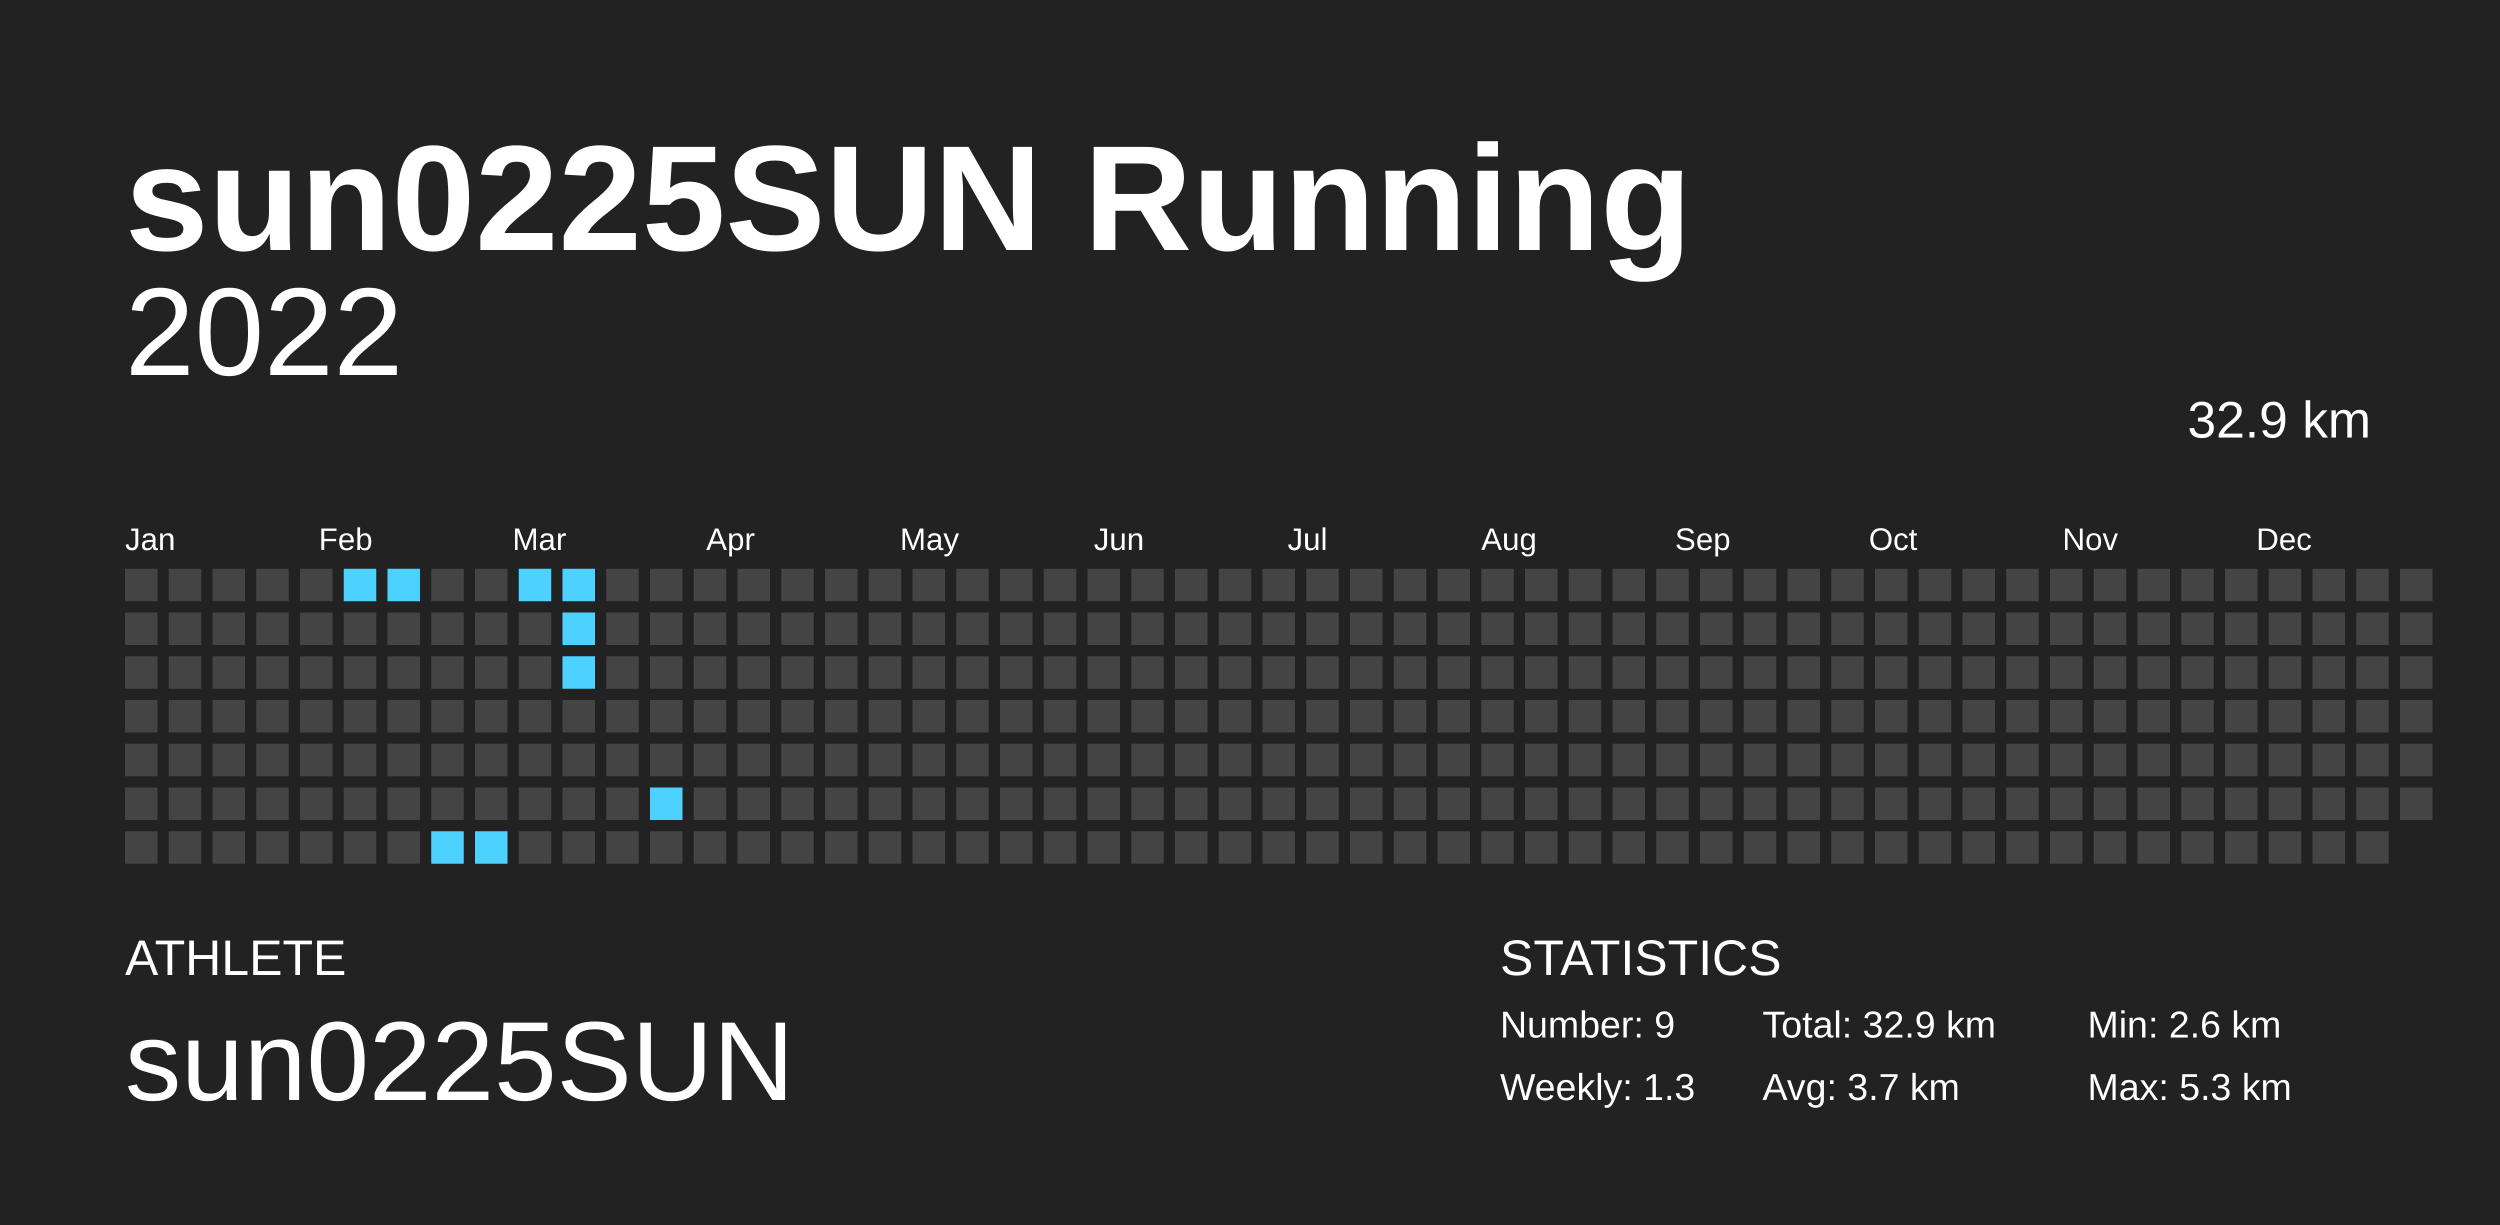
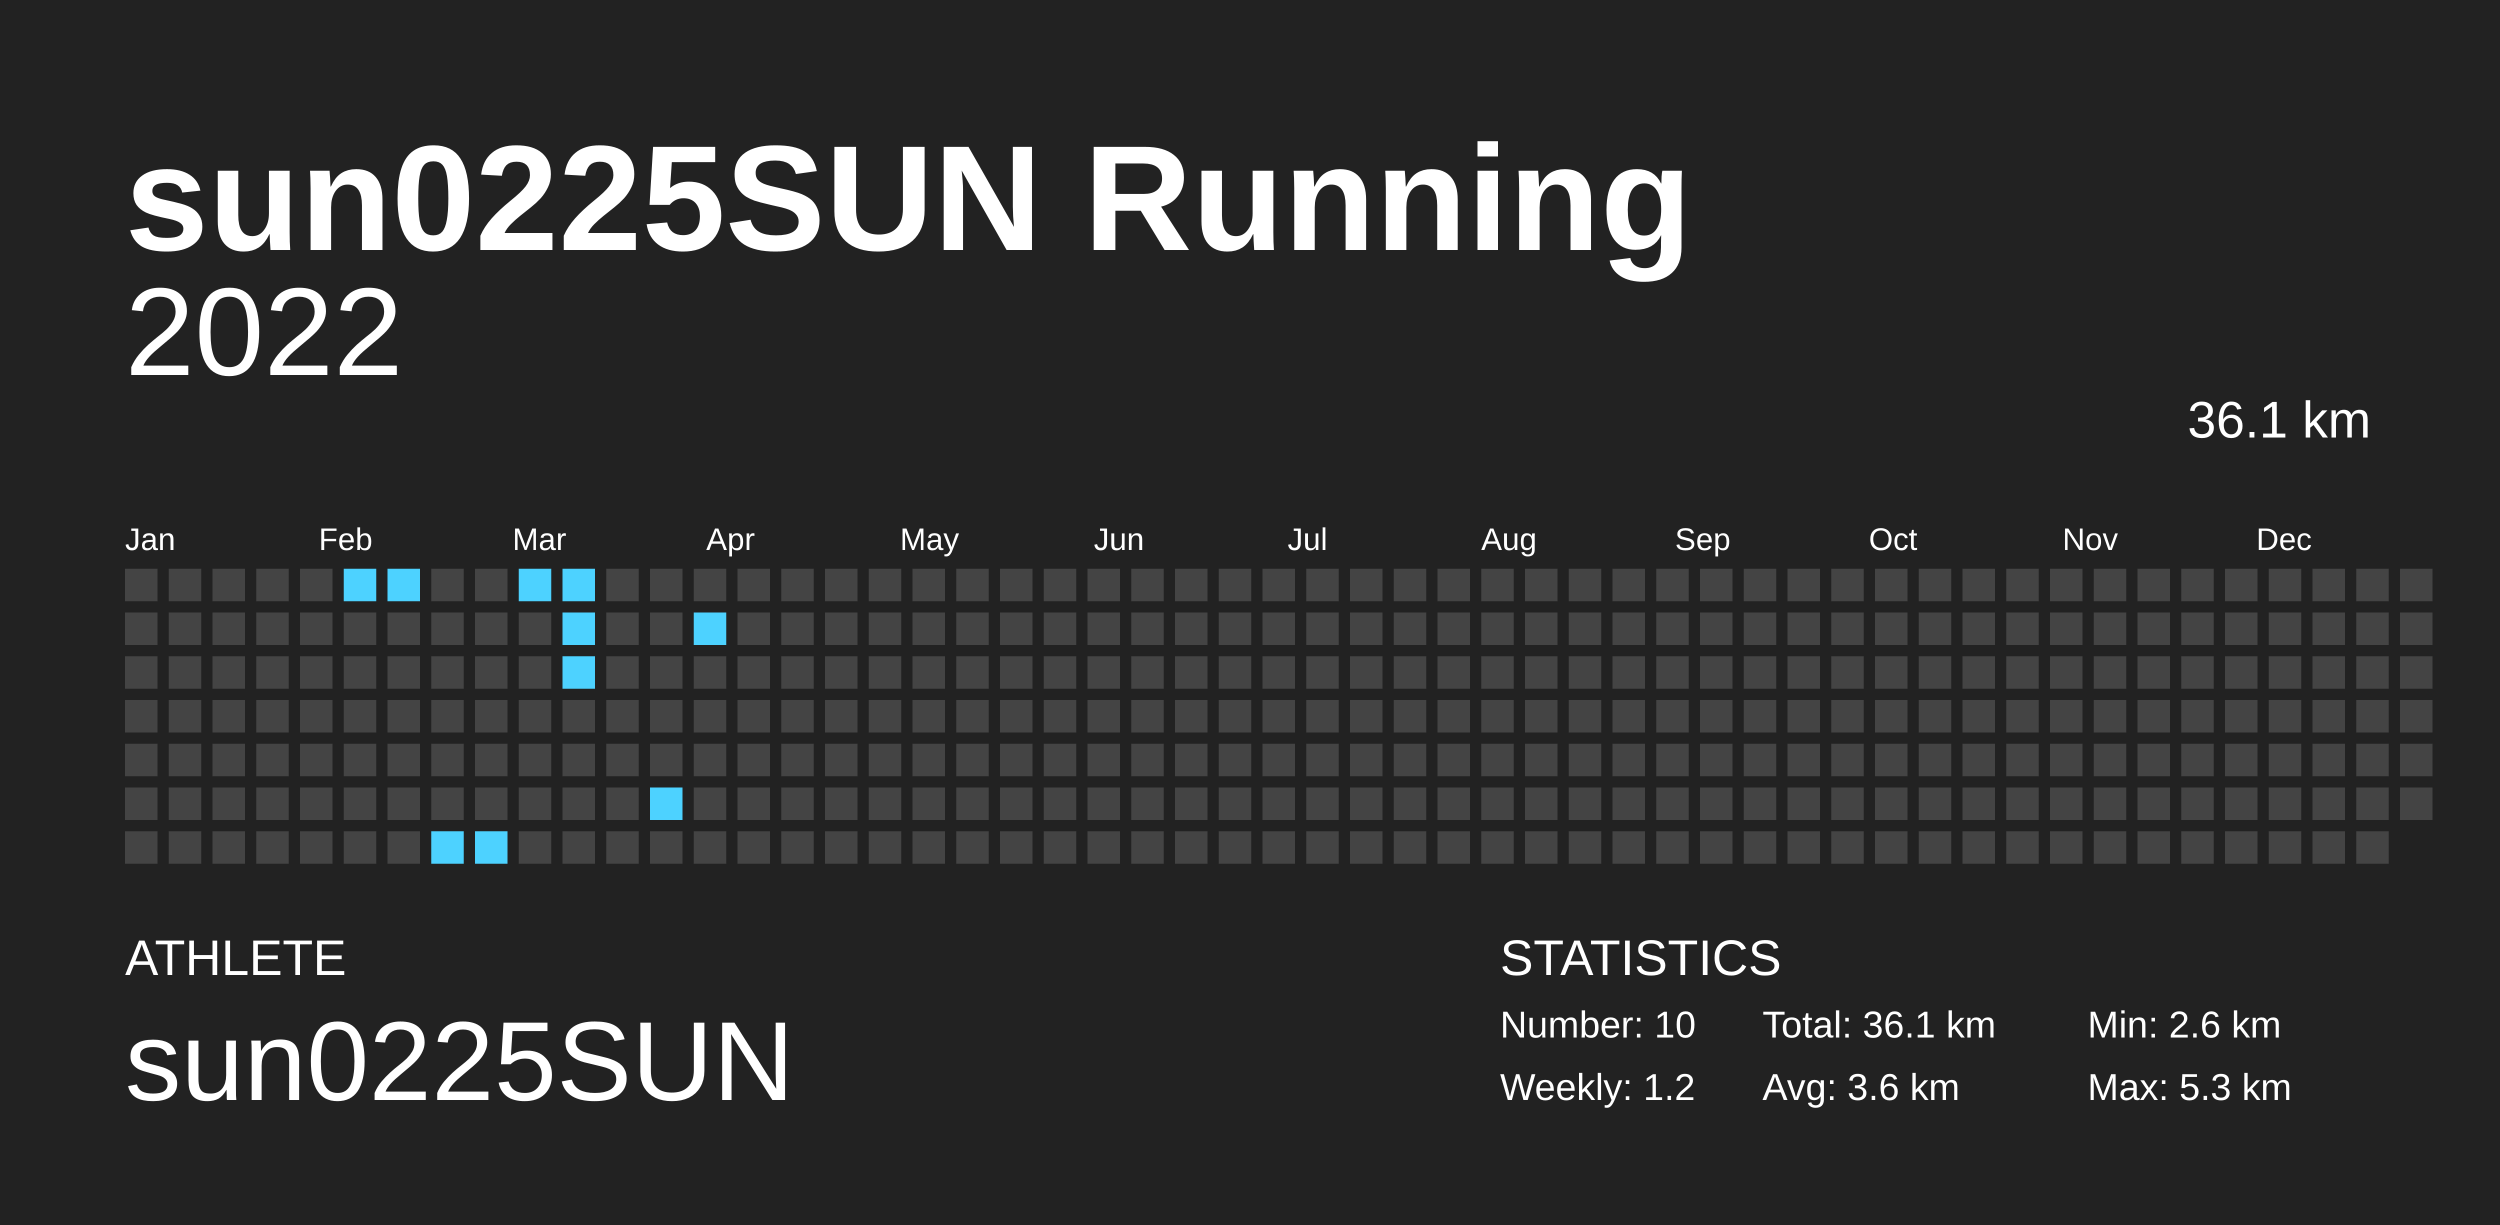
<svg xmlns="http://www.w3.org/2000/svg" baseProfile="full" height="98mm" version="1.1" viewBox="0,0,200,98" width="200mm">
  <defs />
  <rect fill="#222222" height="98" width="200" x="0" y="0" />
  <text fill="#FFFFFF" style="font-size:12px; font-family:Arial; font-weight:bold;" x="10" y="20">sun0225SUN Running</text>
  <text fill="#FFFFFF" style="font-size:4px; font-family:Arial" x="10" y="78">ATHLETE</text>
  <text fill="#FFFFFF" style="font-size:9px; font-family:Arial" x="10" y="88">sun0225SUN</text>
  <text fill="#FFFFFF" style="font-size:4px; font-family:Arial" x="120" y="78">STATISTICS</text>
-   <text fill="#FFFFFF" style="font-size:3px; font-family:Arial" x="120" y="83">Number: 9</text>
-   <text fill="#FFFFFF" style="font-size:3px; font-family:Arial" x="120" y="88">Weekly: 1.3</text>
-   <text fill="#FFFFFF" style="font-size:3px; font-family:Arial" x="141" y="83">Total: 32.9 km</text>
-   <text fill="#FFFFFF" style="font-size:3px; font-family:Arial" x="141" y="88">Avg: 3.7 km</text>
+   <text fill="#FFFFFF" style="font-size:3px; font-family:Arial" x="120" y="83">Number: 10</text>
+   <text fill="#FFFFFF" style="font-size:3px; font-family:Arial" x="120" y="88">Weekly: 1.2</text>
+   <text fill="#FFFFFF" style="font-size:3px; font-family:Arial" x="141" y="83">Total: 36.1 km</text>
+   <text fill="#FFFFFF" style="font-size:3px; font-family:Arial" x="141" y="88">Avg: 3.6 km</text>
  <text fill="#FFFFFF" style="font-size:3px; font-family:Arial" x="167" y="83">Min: 2.6 km</text>
  <text fill="#FFFFFF" style="font-size:3px; font-family:Arial" x="167" y="88">Max: 5.3 km</text>
  <text alignment-baseline="hanging" fill="#FFFFFF" style="font-size:10.0px; font-family:Arial;" x="10" y="30">2022</text>
-   <text alignment-baseline="hanging" fill="#FFFFFF" style="font-size:4.125px; font-family:Arial;" x="175" y="35">32.9 km</text>
+   <text alignment-baseline="hanging" fill="#FFFFFF" style="font-size:4.125px; font-family:Arial;" x="175" y="35">36.1 km</text>
  <text fill="#FFFFFF" style="font-size:2.5px; font-family:Arial" x="10.0" y="44">Jan</text>
  <text fill="#FFFFFF" style="font-size:2.5px; font-family:Arial" x="25.5" y="44">Feb</text>
  <text fill="#FFFFFF" style="font-size:2.5px; font-family:Arial" x="41.0" y="44">Mar</text>
  <text fill="#FFFFFF" style="font-size:2.5px; font-family:Arial" x="56.5" y="44">Apr</text>
  <text fill="#FFFFFF" style="font-size:2.5px; font-family:Arial" x="72.0" y="44">May</text>
  <text fill="#FFFFFF" style="font-size:2.5px; font-family:Arial" x="87.5" y="44">Jun</text>
  <text fill="#FFFFFF" style="font-size:2.5px; font-family:Arial" x="103.0" y="44">Jul</text>
  <text fill="#FFFFFF" style="font-size:2.5px; font-family:Arial" x="118.5" y="44">Aug</text>
  <text fill="#FFFFFF" style="font-size:2.5px; font-family:Arial" x="134.0" y="44">Sep</text>
  <text fill="#FFFFFF" style="font-size:2.5px; font-family:Arial" x="149.5" y="44">Oct</text>
  <text fill="#FFFFFF" style="font-size:2.5px; font-family:Arial" x="165.0" y="44">Nov</text>
  <text fill="#FFFFFF" style="font-size:2.5px; font-family:Arial" x="180.5" y="44">Dec</text>
  <rect fill="#444444" height="2.6" width="2.6" x="10.0" y="45.5" />
  <rect fill="#444444" height="2.6" width="2.6" x="10.0" y="49.0" />
  <rect fill="#444444" height="2.6" width="2.6" x="10.0" y="52.5" />
  <rect fill="#444444" height="2.6" width="2.6" x="10.0" y="56.0" />
  <rect fill="#444444" height="2.6" width="2.6" x="10.0" y="59.5" />
  <rect fill="#444444" height="2.6" width="2.6" x="10.0" y="63.0" />
  <rect fill="#444444" height="2.6" width="2.6" x="10.0" y="66.5" />
  <rect fill="#444444" height="2.6" width="2.6" x="13.5" y="45.5" />
  <rect fill="#444444" height="2.6" width="2.6" x="13.5" y="49.0" />
  <rect fill="#444444" height="2.6" width="2.6" x="13.5" y="52.5" />
  <rect fill="#444444" height="2.6" width="2.6" x="13.5" y="56.0" />
  <rect fill="#444444" height="2.6" width="2.6" x="13.5" y="59.5" />
  <rect fill="#444444" height="2.6" width="2.6" x="13.5" y="63.0" />
  <rect fill="#444444" height="2.6" width="2.6" x="13.5" y="66.5" />
  <rect fill="#444444" height="2.6" width="2.6" x="17.0" y="45.5" />
  <rect fill="#444444" height="2.6" width="2.6" x="17.0" y="49.0" />
  <rect fill="#444444" height="2.6" width="2.6" x="17.0" y="52.5" />
  <rect fill="#444444" height="2.6" width="2.6" x="17.0" y="56.0" />
  <rect fill="#444444" height="2.6" width="2.6" x="17.0" y="59.5" />
  <rect fill="#444444" height="2.6" width="2.6" x="17.0" y="63.0" />
  <rect fill="#444444" height="2.6" width="2.6" x="17.0" y="66.5" />
  <rect fill="#444444" height="2.6" width="2.6" x="20.5" y="45.5" />
  <rect fill="#444444" height="2.6" width="2.6" x="20.5" y="49.0" />
  <rect fill="#444444" height="2.6" width="2.6" x="20.5" y="52.5" />
  <rect fill="#444444" height="2.6" width="2.6" x="20.5" y="56.0" />
  <rect fill="#444444" height="2.6" width="2.6" x="20.5" y="59.5" />
  <rect fill="#444444" height="2.6" width="2.6" x="20.5" y="63.0" />
  <rect fill="#444444" height="2.6" width="2.6" x="20.5" y="66.5" />
  <rect fill="#444444" height="2.6" width="2.6" x="24.0" y="45.5" />
  <rect fill="#444444" height="2.6" width="2.6" x="24.0" y="49.0" />
  <rect fill="#444444" height="2.6" width="2.6" x="24.0" y="52.5" />
  <rect fill="#444444" height="2.6" width="2.6" x="24.0" y="56.0" />
  <rect fill="#444444" height="2.6" width="2.6" x="24.0" y="59.5" />
  <rect fill="#444444" height="2.6" width="2.6" x="24.0" y="63.0" />
  <rect fill="#444444" height="2.6" width="2.6" x="24.0" y="66.5" />
  <rect fill="#4dd2ff" height="2.6" width="2.6" x="27.5" y="45.5" />
  <rect fill="#444444" height="2.6" width="2.6" x="27.5" y="49.0" />
  <rect fill="#444444" height="2.6" width="2.6" x="27.5" y="52.5" />
  <rect fill="#444444" height="2.6" width="2.6" x="27.5" y="56.0" />
  <rect fill="#444444" height="2.6" width="2.6" x="27.5" y="59.5" />
  <rect fill="#444444" height="2.6" width="2.6" x="27.5" y="63.0" />
  <rect fill="#444444" height="2.6" width="2.6" x="27.5" y="66.5" />
  <rect fill="#4dd2ff" height="2.6" width="2.6" x="31.0" y="45.5" />
  <rect fill="#444444" height="2.6" width="2.6" x="31.0" y="49.0" />
  <rect fill="#444444" height="2.6" width="2.6" x="31.0" y="52.5" />
  <rect fill="#444444" height="2.6" width="2.6" x="31.0" y="56.0" />
  <rect fill="#444444" height="2.6" width="2.6" x="31.0" y="59.5" />
  <rect fill="#444444" height="2.6" width="2.6" x="31.0" y="63.0" />
  <rect fill="#444444" height="2.6" width="2.6" x="31.0" y="66.5" />
  <rect fill="#444444" height="2.6" width="2.6" x="34.5" y="45.5" />
  <rect fill="#444444" height="2.6" width="2.6" x="34.5" y="49.0" />
  <rect fill="#444444" height="2.6" width="2.6" x="34.5" y="52.5" />
  <rect fill="#444444" height="2.6" width="2.6" x="34.5" y="56.0" />
  <rect fill="#444444" height="2.6" width="2.6" x="34.5" y="59.5" />
  <rect fill="#444444" height="2.6" width="2.6" x="34.5" y="63.0" />
  <rect fill="#4dd2ff" height="2.6" width="2.6" x="34.5" y="66.5" />
  <rect fill="#444444" height="2.6" width="2.6" x="38.0" y="45.5" />
  <rect fill="#444444" height="2.6" width="2.6" x="38.0" y="49.0" />
  <rect fill="#444444" height="2.6" width="2.6" x="38.0" y="52.5" />
  <rect fill="#444444" height="2.6" width="2.6" x="38.0" y="56.0" />
  <rect fill="#444444" height="2.6" width="2.6" x="38.0" y="59.5" />
  <rect fill="#444444" height="2.6" width="2.6" x="38.0" y="63.0" />
  <rect fill="#4dd2ff" height="2.6" width="2.6" x="38.0" y="66.5" />
  <rect fill="#4dd2ff" height="2.6" width="2.6" x="41.5" y="45.5" />
  <rect fill="#444444" height="2.6" width="2.6" x="41.5" y="49.0" />
  <rect fill="#444444" height="2.6" width="2.6" x="41.5" y="52.5" />
  <rect fill="#444444" height="2.6" width="2.6" x="41.5" y="56.0" />
  <rect fill="#444444" height="2.6" width="2.6" x="41.5" y="59.5" />
  <rect fill="#444444" height="2.6" width="2.6" x="41.5" y="63.0" />
  <rect fill="#444444" height="2.6" width="2.6" x="41.5" y="66.5" />
  <rect fill="#4dd2ff" height="2.6" width="2.6" x="45.0" y="45.5" />
  <rect fill="#4dd2ff" height="2.6" width="2.6" x="45.0" y="49.0" />
  <rect fill="#4dd2ff" height="2.6" width="2.6" x="45.0" y="52.5" />
  <rect fill="#444444" height="2.6" width="2.6" x="45.0" y="56.0" />
  <rect fill="#444444" height="2.6" width="2.6" x="45.0" y="59.5" />
  <rect fill="#444444" height="2.6" width="2.6" x="45.0" y="63.0" />
  <rect fill="#444444" height="2.6" width="2.6" x="45.0" y="66.5" />
  <rect fill="#444444" height="2.6" width="2.6" x="48.5" y="45.5" />
  <rect fill="#444444" height="2.6" width="2.6" x="48.5" y="49.0" />
  <rect fill="#444444" height="2.6" width="2.6" x="48.5" y="52.5" />
  <rect fill="#444444" height="2.6" width="2.6" x="48.5" y="56.0" />
  <rect fill="#444444" height="2.6" width="2.6" x="48.5" y="59.5" />
  <rect fill="#444444" height="2.6" width="2.6" x="48.5" y="63.0" />
  <rect fill="#444444" height="2.6" width="2.6" x="48.5" y="66.5" />
  <rect fill="#444444" height="2.6" width="2.6" x="52.0" y="45.5" />
  <rect fill="#444444" height="2.6" width="2.6" x="52.0" y="49.0" />
  <rect fill="#444444" height="2.6" width="2.6" x="52.0" y="52.5" />
  <rect fill="#444444" height="2.6" width="2.6" x="52.0" y="56.0" />
  <rect fill="#444444" height="2.6" width="2.6" x="52.0" y="59.5" />
  <rect fill="#4dd2ff" height="2.6" width="2.6" x="52.0" y="63.0" />
  <rect fill="#444444" height="2.6" width="2.6" x="52.0" y="66.5" />
  <rect fill="#444444" height="2.6" width="2.6" x="55.5" y="45.5" />
-   <rect fill="#444444" height="2.6" width="2.6" x="55.5" y="49.0" />
+   <rect fill="#4dd2ff" height="2.6" width="2.6" x="55.5" y="49.0" />
  <rect fill="#444444" height="2.6" width="2.6" x="55.5" y="52.5" />
  <rect fill="#444444" height="2.6" width="2.6" x="55.5" y="56.0" />
  <rect fill="#444444" height="2.6" width="2.6" x="55.5" y="59.5" />
  <rect fill="#444444" height="2.6" width="2.6" x="55.5" y="63.0" />
  <rect fill="#444444" height="2.6" width="2.6" x="55.5" y="66.5" />
  <rect fill="#444444" height="2.6" width="2.6" x="59.0" y="45.5" />
  <rect fill="#444444" height="2.6" width="2.6" x="59.0" y="49.0" />
  <rect fill="#444444" height="2.6" width="2.6" x="59.0" y="52.5" />
  <rect fill="#444444" height="2.6" width="2.6" x="59.0" y="56.0" />
  <rect fill="#444444" height="2.6" width="2.6" x="59.0" y="59.5" />
  <rect fill="#444444" height="2.6" width="2.6" x="59.0" y="63.0" />
  <rect fill="#444444" height="2.6" width="2.6" x="59.0" y="66.5" />
  <rect fill="#444444" height="2.6" width="2.6" x="62.5" y="45.5" />
  <rect fill="#444444" height="2.6" width="2.6" x="62.5" y="49.0" />
  <rect fill="#444444" height="2.6" width="2.6" x="62.5" y="52.5" />
  <rect fill="#444444" height="2.6" width="2.6" x="62.5" y="56.0" />
  <rect fill="#444444" height="2.6" width="2.6" x="62.5" y="59.5" />
  <rect fill="#444444" height="2.6" width="2.6" x="62.5" y="63.0" />
  <rect fill="#444444" height="2.6" width="2.6" x="62.5" y="66.5" />
  <rect fill="#444444" height="2.6" width="2.6" x="66.0" y="45.5" />
  <rect fill="#444444" height="2.6" width="2.6" x="66.0" y="49.0" />
  <rect fill="#444444" height="2.6" width="2.6" x="66.0" y="52.5" />
  <rect fill="#444444" height="2.6" width="2.6" x="66.0" y="56.0" />
  <rect fill="#444444" height="2.6" width="2.6" x="66.0" y="59.5" />
  <rect fill="#444444" height="2.6" width="2.6" x="66.0" y="63.0" />
  <rect fill="#444444" height="2.6" width="2.6" x="66.0" y="66.5" />
  <rect fill="#444444" height="2.6" width="2.6" x="69.5" y="45.5" />
  <rect fill="#444444" height="2.6" width="2.6" x="69.5" y="49.0" />
  <rect fill="#444444" height="2.6" width="2.6" x="69.5" y="52.5" />
  <rect fill="#444444" height="2.6" width="2.6" x="69.5" y="56.0" />
  <rect fill="#444444" height="2.6" width="2.6" x="69.5" y="59.5" />
  <rect fill="#444444" height="2.6" width="2.6" x="69.5" y="63.0" />
  <rect fill="#444444" height="2.6" width="2.6" x="69.5" y="66.5" />
  <rect fill="#444444" height="2.6" width="2.6" x="73.0" y="45.5" />
  <rect fill="#444444" height="2.6" width="2.6" x="73.0" y="49.0" />
  <rect fill="#444444" height="2.6" width="2.6" x="73.0" y="52.5" />
  <rect fill="#444444" height="2.6" width="2.6" x="73.0" y="56.0" />
  <rect fill="#444444" height="2.6" width="2.6" x="73.0" y="59.5" />
  <rect fill="#444444" height="2.6" width="2.6" x="73.0" y="63.0" />
  <rect fill="#444444" height="2.6" width="2.6" x="73.0" y="66.5" />
  <rect fill="#444444" height="2.6" width="2.6" x="76.5" y="45.5" />
  <rect fill="#444444" height="2.6" width="2.6" x="76.5" y="49.0" />
  <rect fill="#444444" height="2.6" width="2.6" x="76.5" y="52.5" />
  <rect fill="#444444" height="2.6" width="2.6" x="76.5" y="56.0" />
  <rect fill="#444444" height="2.6" width="2.6" x="76.5" y="59.5" />
  <rect fill="#444444" height="2.6" width="2.6" x="76.5" y="63.0" />
  <rect fill="#444444" height="2.6" width="2.6" x="76.5" y="66.5" />
  <rect fill="#444444" height="2.6" width="2.6" x="80.0" y="45.5" />
  <rect fill="#444444" height="2.6" width="2.6" x="80.0" y="49.0" />
  <rect fill="#444444" height="2.6" width="2.6" x="80.0" y="52.5" />
  <rect fill="#444444" height="2.6" width="2.6" x="80.0" y="56.0" />
  <rect fill="#444444" height="2.6" width="2.6" x="80.0" y="59.5" />
  <rect fill="#444444" height="2.6" width="2.6" x="80.0" y="63.0" />
  <rect fill="#444444" height="2.6" width="2.6" x="80.0" y="66.5" />
  <rect fill="#444444" height="2.6" width="2.6" x="83.5" y="45.5" />
  <rect fill="#444444" height="2.6" width="2.6" x="83.5" y="49.0" />
  <rect fill="#444444" height="2.6" width="2.6" x="83.5" y="52.5" />
  <rect fill="#444444" height="2.6" width="2.6" x="83.5" y="56.0" />
  <rect fill="#444444" height="2.6" width="2.6" x="83.5" y="59.5" />
  <rect fill="#444444" height="2.6" width="2.6" x="83.5" y="63.0" />
  <rect fill="#444444" height="2.6" width="2.6" x="83.5" y="66.5" />
  <rect fill="#444444" height="2.6" width="2.6" x="87.0" y="45.5" />
  <rect fill="#444444" height="2.6" width="2.6" x="87.0" y="49.0" />
  <rect fill="#444444" height="2.6" width="2.6" x="87.0" y="52.5" />
  <rect fill="#444444" height="2.6" width="2.6" x="87.0" y="56.0" />
  <rect fill="#444444" height="2.6" width="2.6" x="87.0" y="59.5" />
  <rect fill="#444444" height="2.6" width="2.6" x="87.0" y="63.0" />
  <rect fill="#444444" height="2.6" width="2.6" x="87.0" y="66.5" />
  <rect fill="#444444" height="2.6" width="2.6" x="90.5" y="45.5" />
  <rect fill="#444444" height="2.6" width="2.6" x="90.5" y="49.0" />
  <rect fill="#444444" height="2.6" width="2.6" x="90.5" y="52.5" />
  <rect fill="#444444" height="2.6" width="2.6" x="90.5" y="56.0" />
  <rect fill="#444444" height="2.6" width="2.6" x="90.5" y="59.5" />
  <rect fill="#444444" height="2.6" width="2.6" x="90.5" y="63.0" />
  <rect fill="#444444" height="2.6" width="2.6" x="90.5" y="66.5" />
  <rect fill="#444444" height="2.6" width="2.6" x="94.0" y="45.5" />
  <rect fill="#444444" height="2.6" width="2.6" x="94.0" y="49.0" />
  <rect fill="#444444" height="2.6" width="2.6" x="94.0" y="52.5" />
  <rect fill="#444444" height="2.6" width="2.6" x="94.0" y="56.0" />
  <rect fill="#444444" height="2.6" width="2.6" x="94.0" y="59.5" />
  <rect fill="#444444" height="2.6" width="2.6" x="94.0" y="63.0" />
  <rect fill="#444444" height="2.6" width="2.6" x="94.0" y="66.5" />
  <rect fill="#444444" height="2.6" width="2.6" x="97.5" y="45.5" />
  <rect fill="#444444" height="2.6" width="2.6" x="97.5" y="49.0" />
  <rect fill="#444444" height="2.6" width="2.6" x="97.5" y="52.5" />
  <rect fill="#444444" height="2.6" width="2.6" x="97.5" y="56.0" />
  <rect fill="#444444" height="2.6" width="2.6" x="97.5" y="59.5" />
  <rect fill="#444444" height="2.6" width="2.6" x="97.5" y="63.0" />
  <rect fill="#444444" height="2.6" width="2.6" x="97.5" y="66.5" />
  <rect fill="#444444" height="2.6" width="2.6" x="101.0" y="45.5" />
  <rect fill="#444444" height="2.6" width="2.6" x="101.0" y="49.0" />
  <rect fill="#444444" height="2.6" width="2.6" x="101.0" y="52.5" />
  <rect fill="#444444" height="2.6" width="2.6" x="101.0" y="56.0" />
  <rect fill="#444444" height="2.6" width="2.6" x="101.0" y="59.5" />
  <rect fill="#444444" height="2.6" width="2.6" x="101.0" y="63.0" />
  <rect fill="#444444" height="2.6" width="2.6" x="101.0" y="66.5" />
  <rect fill="#444444" height="2.6" width="2.6" x="104.5" y="45.5" />
  <rect fill="#444444" height="2.6" width="2.6" x="104.5" y="49.0" />
  <rect fill="#444444" height="2.6" width="2.6" x="104.5" y="52.5" />
  <rect fill="#444444" height="2.6" width="2.6" x="104.5" y="56.0" />
  <rect fill="#444444" height="2.6" width="2.6" x="104.5" y="59.5" />
  <rect fill="#444444" height="2.6" width="2.6" x="104.5" y="63.0" />
  <rect fill="#444444" height="2.6" width="2.6" x="104.5" y="66.5" />
  <rect fill="#444444" height="2.6" width="2.6" x="108.0" y="45.5" />
  <rect fill="#444444" height="2.6" width="2.6" x="108.0" y="49.0" />
  <rect fill="#444444" height="2.6" width="2.6" x="108.0" y="52.5" />
  <rect fill="#444444" height="2.6" width="2.6" x="108.0" y="56.0" />
  <rect fill="#444444" height="2.6" width="2.6" x="108.0" y="59.5" />
  <rect fill="#444444" height="2.6" width="2.6" x="108.0" y="63.0" />
  <rect fill="#444444" height="2.6" width="2.6" x="108.0" y="66.5" />
  <rect fill="#444444" height="2.6" width="2.6" x="111.5" y="45.5" />
  <rect fill="#444444" height="2.6" width="2.6" x="111.5" y="49.0" />
  <rect fill="#444444" height="2.6" width="2.6" x="111.5" y="52.5" />
  <rect fill="#444444" height="2.6" width="2.6" x="111.5" y="56.0" />
  <rect fill="#444444" height="2.6" width="2.6" x="111.5" y="59.5" />
  <rect fill="#444444" height="2.6" width="2.6" x="111.5" y="63.0" />
  <rect fill="#444444" height="2.6" width="2.6" x="111.5" y="66.5" />
  <rect fill="#444444" height="2.6" width="2.6" x="115.0" y="45.5" />
  <rect fill="#444444" height="2.6" width="2.6" x="115.0" y="49.0" />
  <rect fill="#444444" height="2.6" width="2.6" x="115.0" y="52.5" />
  <rect fill="#444444" height="2.6" width="2.6" x="115.0" y="56.0" />
  <rect fill="#444444" height="2.6" width="2.6" x="115.0" y="59.5" />
  <rect fill="#444444" height="2.6" width="2.6" x="115.0" y="63.0" />
  <rect fill="#444444" height="2.6" width="2.6" x="115.0" y="66.5" />
  <rect fill="#444444" height="2.6" width="2.6" x="118.5" y="45.5" />
  <rect fill="#444444" height="2.6" width="2.6" x="118.5" y="49.0" />
  <rect fill="#444444" height="2.6" width="2.6" x="118.5" y="52.5" />
  <rect fill="#444444" height="2.6" width="2.6" x="118.5" y="56.0" />
  <rect fill="#444444" height="2.6" width="2.6" x="118.5" y="59.5" />
  <rect fill="#444444" height="2.6" width="2.6" x="118.5" y="63.0" />
  <rect fill="#444444" height="2.6" width="2.6" x="118.5" y="66.5" />
  <rect fill="#444444" height="2.6" width="2.6" x="122.0" y="45.5" />
  <rect fill="#444444" height="2.6" width="2.6" x="122.0" y="49.0" />
  <rect fill="#444444" height="2.6" width="2.6" x="122.0" y="52.5" />
  <rect fill="#444444" height="2.6" width="2.6" x="122.0" y="56.0" />
  <rect fill="#444444" height="2.6" width="2.6" x="122.0" y="59.5" />
  <rect fill="#444444" height="2.6" width="2.6" x="122.0" y="63.0" />
  <rect fill="#444444" height="2.6" width="2.6" x="122.0" y="66.5" />
  <rect fill="#444444" height="2.6" width="2.6" x="125.5" y="45.5" />
  <rect fill="#444444" height="2.6" width="2.6" x="125.5" y="49.0" />
  <rect fill="#444444" height="2.6" width="2.6" x="125.5" y="52.5" />
  <rect fill="#444444" height="2.6" width="2.6" x="125.5" y="56.0" />
  <rect fill="#444444" height="2.6" width="2.6" x="125.5" y="59.5" />
  <rect fill="#444444" height="2.6" width="2.6" x="125.5" y="63.0" />
  <rect fill="#444444" height="2.6" width="2.6" x="125.5" y="66.5" />
  <rect fill="#444444" height="2.6" width="2.6" x="129.0" y="45.5" />
  <rect fill="#444444" height="2.6" width="2.6" x="129.0" y="49.0" />
  <rect fill="#444444" height="2.6" width="2.6" x="129.0" y="52.5" />
  <rect fill="#444444" height="2.6" width="2.6" x="129.0" y="56.0" />
  <rect fill="#444444" height="2.6" width="2.6" x="129.0" y="59.5" />
  <rect fill="#444444" height="2.6" width="2.6" x="129.0" y="63.0" />
  <rect fill="#444444" height="2.6" width="2.6" x="129.0" y="66.5" />
  <rect fill="#444444" height="2.6" width="2.6" x="132.5" y="45.5" />
  <rect fill="#444444" height="2.6" width="2.6" x="132.5" y="49.0" />
  <rect fill="#444444" height="2.6" width="2.6" x="132.5" y="52.5" />
  <rect fill="#444444" height="2.6" width="2.6" x="132.5" y="56.0" />
  <rect fill="#444444" height="2.6" width="2.6" x="132.5" y="59.5" />
  <rect fill="#444444" height="2.6" width="2.6" x="132.5" y="63.0" />
  <rect fill="#444444" height="2.6" width="2.6" x="132.5" y="66.5" />
  <rect fill="#444444" height="2.6" width="2.6" x="136.0" y="45.5" />
  <rect fill="#444444" height="2.6" width="2.6" x="136.0" y="49.0" />
  <rect fill="#444444" height="2.6" width="2.6" x="136.0" y="52.5" />
  <rect fill="#444444" height="2.6" width="2.6" x="136.0" y="56.0" />
  <rect fill="#444444" height="2.6" width="2.6" x="136.0" y="59.5" />
  <rect fill="#444444" height="2.6" width="2.6" x="136.0" y="63.0" />
  <rect fill="#444444" height="2.6" width="2.6" x="136.0" y="66.5" />
  <rect fill="#444444" height="2.6" width="2.6" x="139.5" y="45.5" />
  <rect fill="#444444" height="2.6" width="2.6" x="139.5" y="49.0" />
  <rect fill="#444444" height="2.6" width="2.6" x="139.5" y="52.5" />
  <rect fill="#444444" height="2.6" width="2.6" x="139.5" y="56.0" />
  <rect fill="#444444" height="2.6" width="2.6" x="139.5" y="59.5" />
  <rect fill="#444444" height="2.6" width="2.6" x="139.5" y="63.0" />
  <rect fill="#444444" height="2.6" width="2.6" x="139.5" y="66.5" />
  <rect fill="#444444" height="2.6" width="2.6" x="143.0" y="45.5" />
  <rect fill="#444444" height="2.6" width="2.6" x="143.0" y="49.0" />
  <rect fill="#444444" height="2.6" width="2.6" x="143.0" y="52.5" />
  <rect fill="#444444" height="2.6" width="2.6" x="143.0" y="56.0" />
  <rect fill="#444444" height="2.6" width="2.6" x="143.0" y="59.5" />
  <rect fill="#444444" height="2.6" width="2.6" x="143.0" y="63.0" />
  <rect fill="#444444" height="2.6" width="2.6" x="143.0" y="66.5" />
  <rect fill="#444444" height="2.6" width="2.6" x="146.5" y="45.5" />
  <rect fill="#444444" height="2.6" width="2.6" x="146.5" y="49.0" />
  <rect fill="#444444" height="2.6" width="2.6" x="146.5" y="52.5" />
  <rect fill="#444444" height="2.6" width="2.6" x="146.5" y="56.0" />
  <rect fill="#444444" height="2.6" width="2.6" x="146.5" y="59.5" />
  <rect fill="#444444" height="2.6" width="2.6" x="146.5" y="63.0" />
  <rect fill="#444444" height="2.6" width="2.6" x="146.5" y="66.5" />
  <rect fill="#444444" height="2.6" width="2.6" x="150.0" y="45.5" />
  <rect fill="#444444" height="2.6" width="2.6" x="150.0" y="49.0" />
  <rect fill="#444444" height="2.6" width="2.6" x="150.0" y="52.5" />
  <rect fill="#444444" height="2.6" width="2.6" x="150.0" y="56.0" />
  <rect fill="#444444" height="2.6" width="2.6" x="150.0" y="59.5" />
  <rect fill="#444444" height="2.6" width="2.6" x="150.0" y="63.0" />
  <rect fill="#444444" height="2.6" width="2.6" x="150.0" y="66.5" />
  <rect fill="#444444" height="2.6" width="2.6" x="153.5" y="45.5" />
  <rect fill="#444444" height="2.6" width="2.6" x="153.5" y="49.0" />
  <rect fill="#444444" height="2.6" width="2.6" x="153.5" y="52.5" />
  <rect fill="#444444" height="2.6" width="2.6" x="153.5" y="56.0" />
  <rect fill="#444444" height="2.6" width="2.6" x="153.5" y="59.5" />
  <rect fill="#444444" height="2.6" width="2.6" x="153.5" y="63.0" />
  <rect fill="#444444" height="2.6" width="2.6" x="153.5" y="66.5" />
  <rect fill="#444444" height="2.6" width="2.6" x="157.0" y="45.5" />
  <rect fill="#444444" height="2.6" width="2.6" x="157.0" y="49.0" />
  <rect fill="#444444" height="2.6" width="2.6" x="157.0" y="52.5" />
  <rect fill="#444444" height="2.6" width="2.6" x="157.0" y="56.0" />
  <rect fill="#444444" height="2.6" width="2.6" x="157.0" y="59.5" />
  <rect fill="#444444" height="2.6" width="2.6" x="157.0" y="63.0" />
  <rect fill="#444444" height="2.6" width="2.6" x="157.0" y="66.5" />
  <rect fill="#444444" height="2.6" width="2.6" x="160.5" y="45.5" />
  <rect fill="#444444" height="2.6" width="2.6" x="160.5" y="49.0" />
  <rect fill="#444444" height="2.6" width="2.6" x="160.5" y="52.5" />
  <rect fill="#444444" height="2.6" width="2.6" x="160.5" y="56.0" />
  <rect fill="#444444" height="2.6" width="2.6" x="160.5" y="59.5" />
  <rect fill="#444444" height="2.6" width="2.6" x="160.5" y="63.0" />
  <rect fill="#444444" height="2.6" width="2.6" x="160.5" y="66.5" />
  <rect fill="#444444" height="2.6" width="2.6" x="164.0" y="45.5" />
  <rect fill="#444444" height="2.6" width="2.6" x="164.0" y="49.0" />
  <rect fill="#444444" height="2.6" width="2.6" x="164.0" y="52.5" />
  <rect fill="#444444" height="2.6" width="2.6" x="164.0" y="56.0" />
  <rect fill="#444444" height="2.6" width="2.6" x="164.0" y="59.5" />
  <rect fill="#444444" height="2.6" width="2.6" x="164.0" y="63.0" />
  <rect fill="#444444" height="2.6" width="2.6" x="164.0" y="66.5" />
  <rect fill="#444444" height="2.6" width="2.6" x="167.5" y="45.5" />
  <rect fill="#444444" height="2.6" width="2.6" x="167.5" y="49.0" />
  <rect fill="#444444" height="2.6" width="2.6" x="167.5" y="52.5" />
  <rect fill="#444444" height="2.6" width="2.6" x="167.5" y="56.0" />
  <rect fill="#444444" height="2.6" width="2.6" x="167.5" y="59.5" />
  <rect fill="#444444" height="2.6" width="2.6" x="167.5" y="63.0" />
  <rect fill="#444444" height="2.6" width="2.6" x="167.5" y="66.5" />
  <rect fill="#444444" height="2.6" width="2.6" x="171.0" y="45.5" />
  <rect fill="#444444" height="2.6" width="2.6" x="171.0" y="49.0" />
  <rect fill="#444444" height="2.6" width="2.6" x="171.0" y="52.5" />
  <rect fill="#444444" height="2.6" width="2.6" x="171.0" y="56.0" />
  <rect fill="#444444" height="2.6" width="2.6" x="171.0" y="59.5" />
  <rect fill="#444444" height="2.6" width="2.6" x="171.0" y="63.0" />
  <rect fill="#444444" height="2.6" width="2.6" x="171.0" y="66.5" />
  <rect fill="#444444" height="2.6" width="2.6" x="174.5" y="45.5" />
  <rect fill="#444444" height="2.6" width="2.6" x="174.5" y="49.0" />
  <rect fill="#444444" height="2.6" width="2.6" x="174.5" y="52.5" />
  <rect fill="#444444" height="2.6" width="2.6" x="174.5" y="56.0" />
  <rect fill="#444444" height="2.6" width="2.6" x="174.5" y="59.5" />
  <rect fill="#444444" height="2.6" width="2.6" x="174.5" y="63.0" />
  <rect fill="#444444" height="2.6" width="2.6" x="174.5" y="66.5" />
  <rect fill="#444444" height="2.6" width="2.6" x="178.0" y="45.5" />
  <rect fill="#444444" height="2.6" width="2.6" x="178.0" y="49.0" />
  <rect fill="#444444" height="2.6" width="2.6" x="178.0" y="52.5" />
  <rect fill="#444444" height="2.6" width="2.6" x="178.0" y="56.0" />
  <rect fill="#444444" height="2.6" width="2.6" x="178.0" y="59.5" />
  <rect fill="#444444" height="2.6" width="2.6" x="178.0" y="63.0" />
  <rect fill="#444444" height="2.6" width="2.6" x="178.0" y="66.5" />
  <rect fill="#444444" height="2.6" width="2.6" x="181.5" y="45.5" />
  <rect fill="#444444" height="2.6" width="2.6" x="181.5" y="49.0" />
  <rect fill="#444444" height="2.6" width="2.6" x="181.5" y="52.5" />
  <rect fill="#444444" height="2.6" width="2.6" x="181.5" y="56.0" />
  <rect fill="#444444" height="2.6" width="2.6" x="181.5" y="59.5" />
  <rect fill="#444444" height="2.6" width="2.6" x="181.5" y="63.0" />
  <rect fill="#444444" height="2.6" width="2.6" x="181.5" y="66.5" />
  <rect fill="#444444" height="2.6" width="2.6" x="185.0" y="45.5" />
  <rect fill="#444444" height="2.6" width="2.6" x="185.0" y="49.0" />
  <rect fill="#444444" height="2.6" width="2.6" x="185.0" y="52.5" />
  <rect fill="#444444" height="2.6" width="2.6" x="185.0" y="56.0" />
  <rect fill="#444444" height="2.6" width="2.6" x="185.0" y="59.5" />
  <rect fill="#444444" height="2.6" width="2.6" x="185.0" y="63.0" />
  <rect fill="#444444" height="2.6" width="2.6" x="185.0" y="66.5" />
  <rect fill="#444444" height="2.6" width="2.6" x="188.5" y="45.5" />
  <rect fill="#444444" height="2.6" width="2.6" x="188.5" y="49.0" />
  <rect fill="#444444" height="2.6" width="2.6" x="188.5" y="52.5" />
  <rect fill="#444444" height="2.6" width="2.6" x="188.5" y="56.0" />
  <rect fill="#444444" height="2.6" width="2.6" x="188.5" y="59.5" />
  <rect fill="#444444" height="2.6" width="2.6" x="188.5" y="63.0" />
  <rect fill="#444444" height="2.6" width="2.6" x="188.5" y="66.5" />
  <rect fill="#444444" height="2.6" width="2.6" x="192.0" y="45.5" />
  <rect fill="#444444" height="2.6" width="2.6" x="192.0" y="49.0" />
  <rect fill="#444444" height="2.6" width="2.6" x="192.0" y="52.5" />
  <rect fill="#444444" height="2.6" width="2.6" x="192.0" y="56.0" />
  <rect fill="#444444" height="2.6" width="2.6" x="192.0" y="59.5" />
  <rect fill="#444444" height="2.6" width="2.6" x="192.0" y="63.0" />
</svg>
